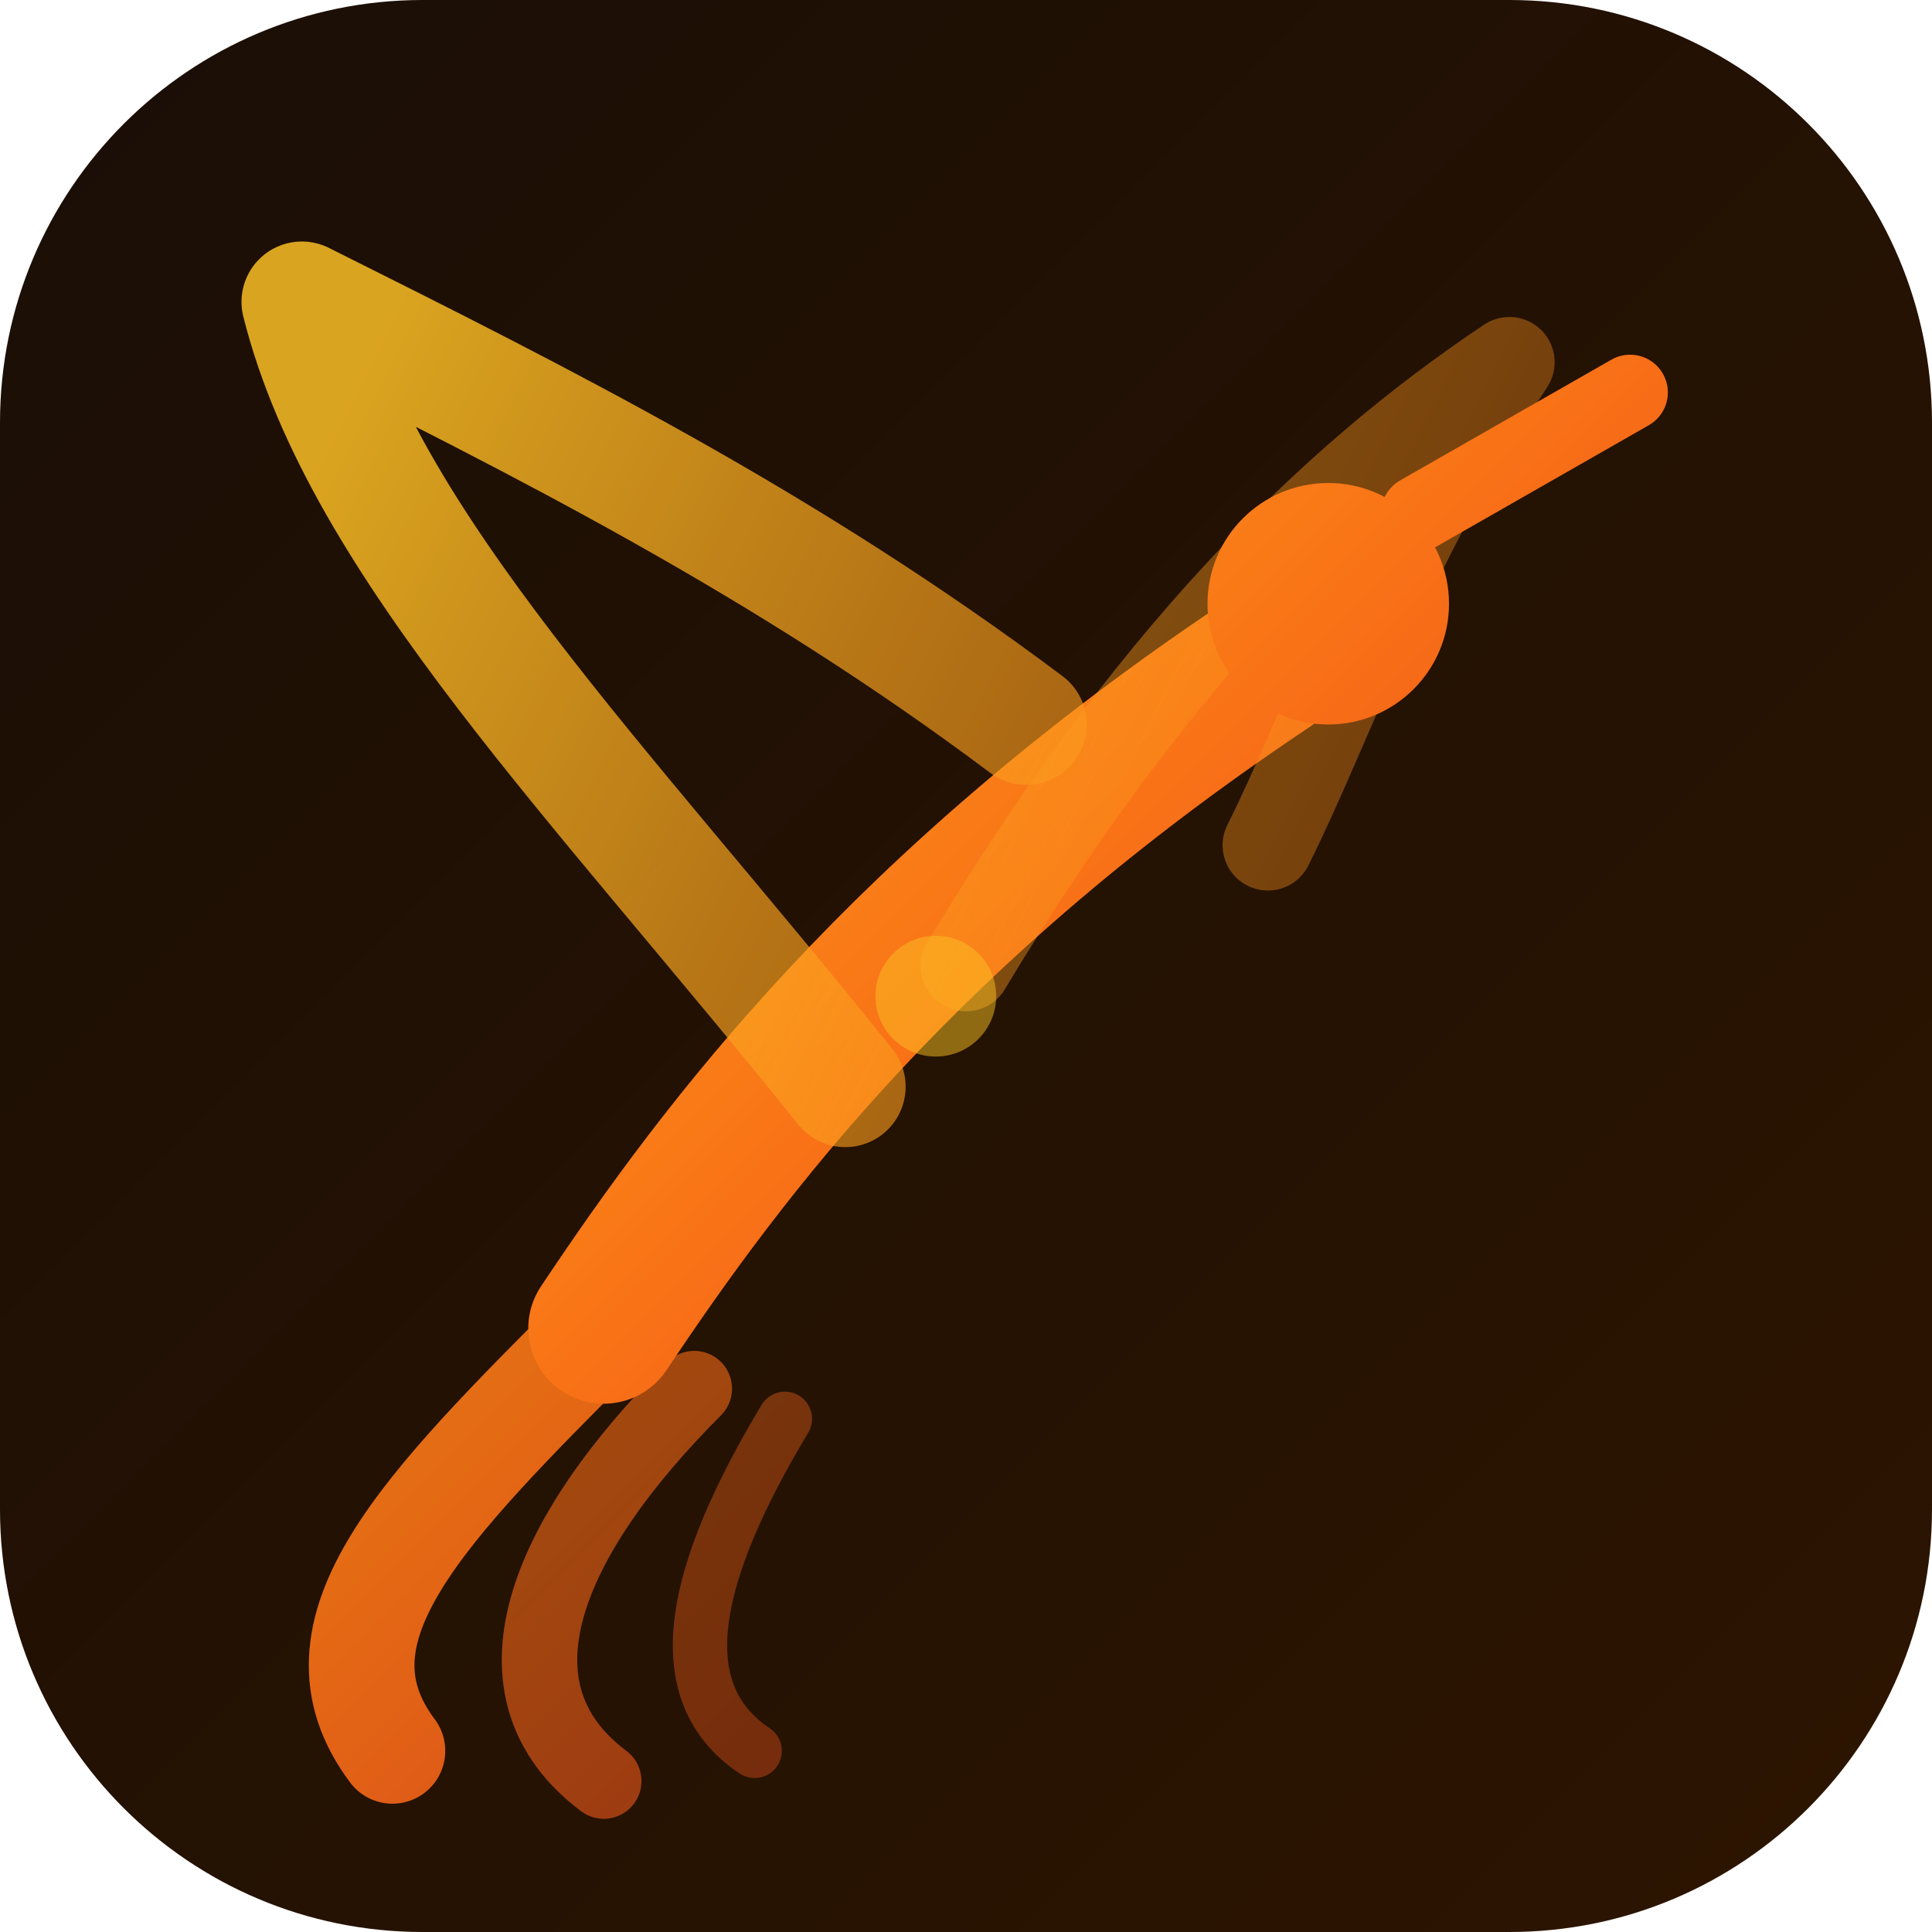
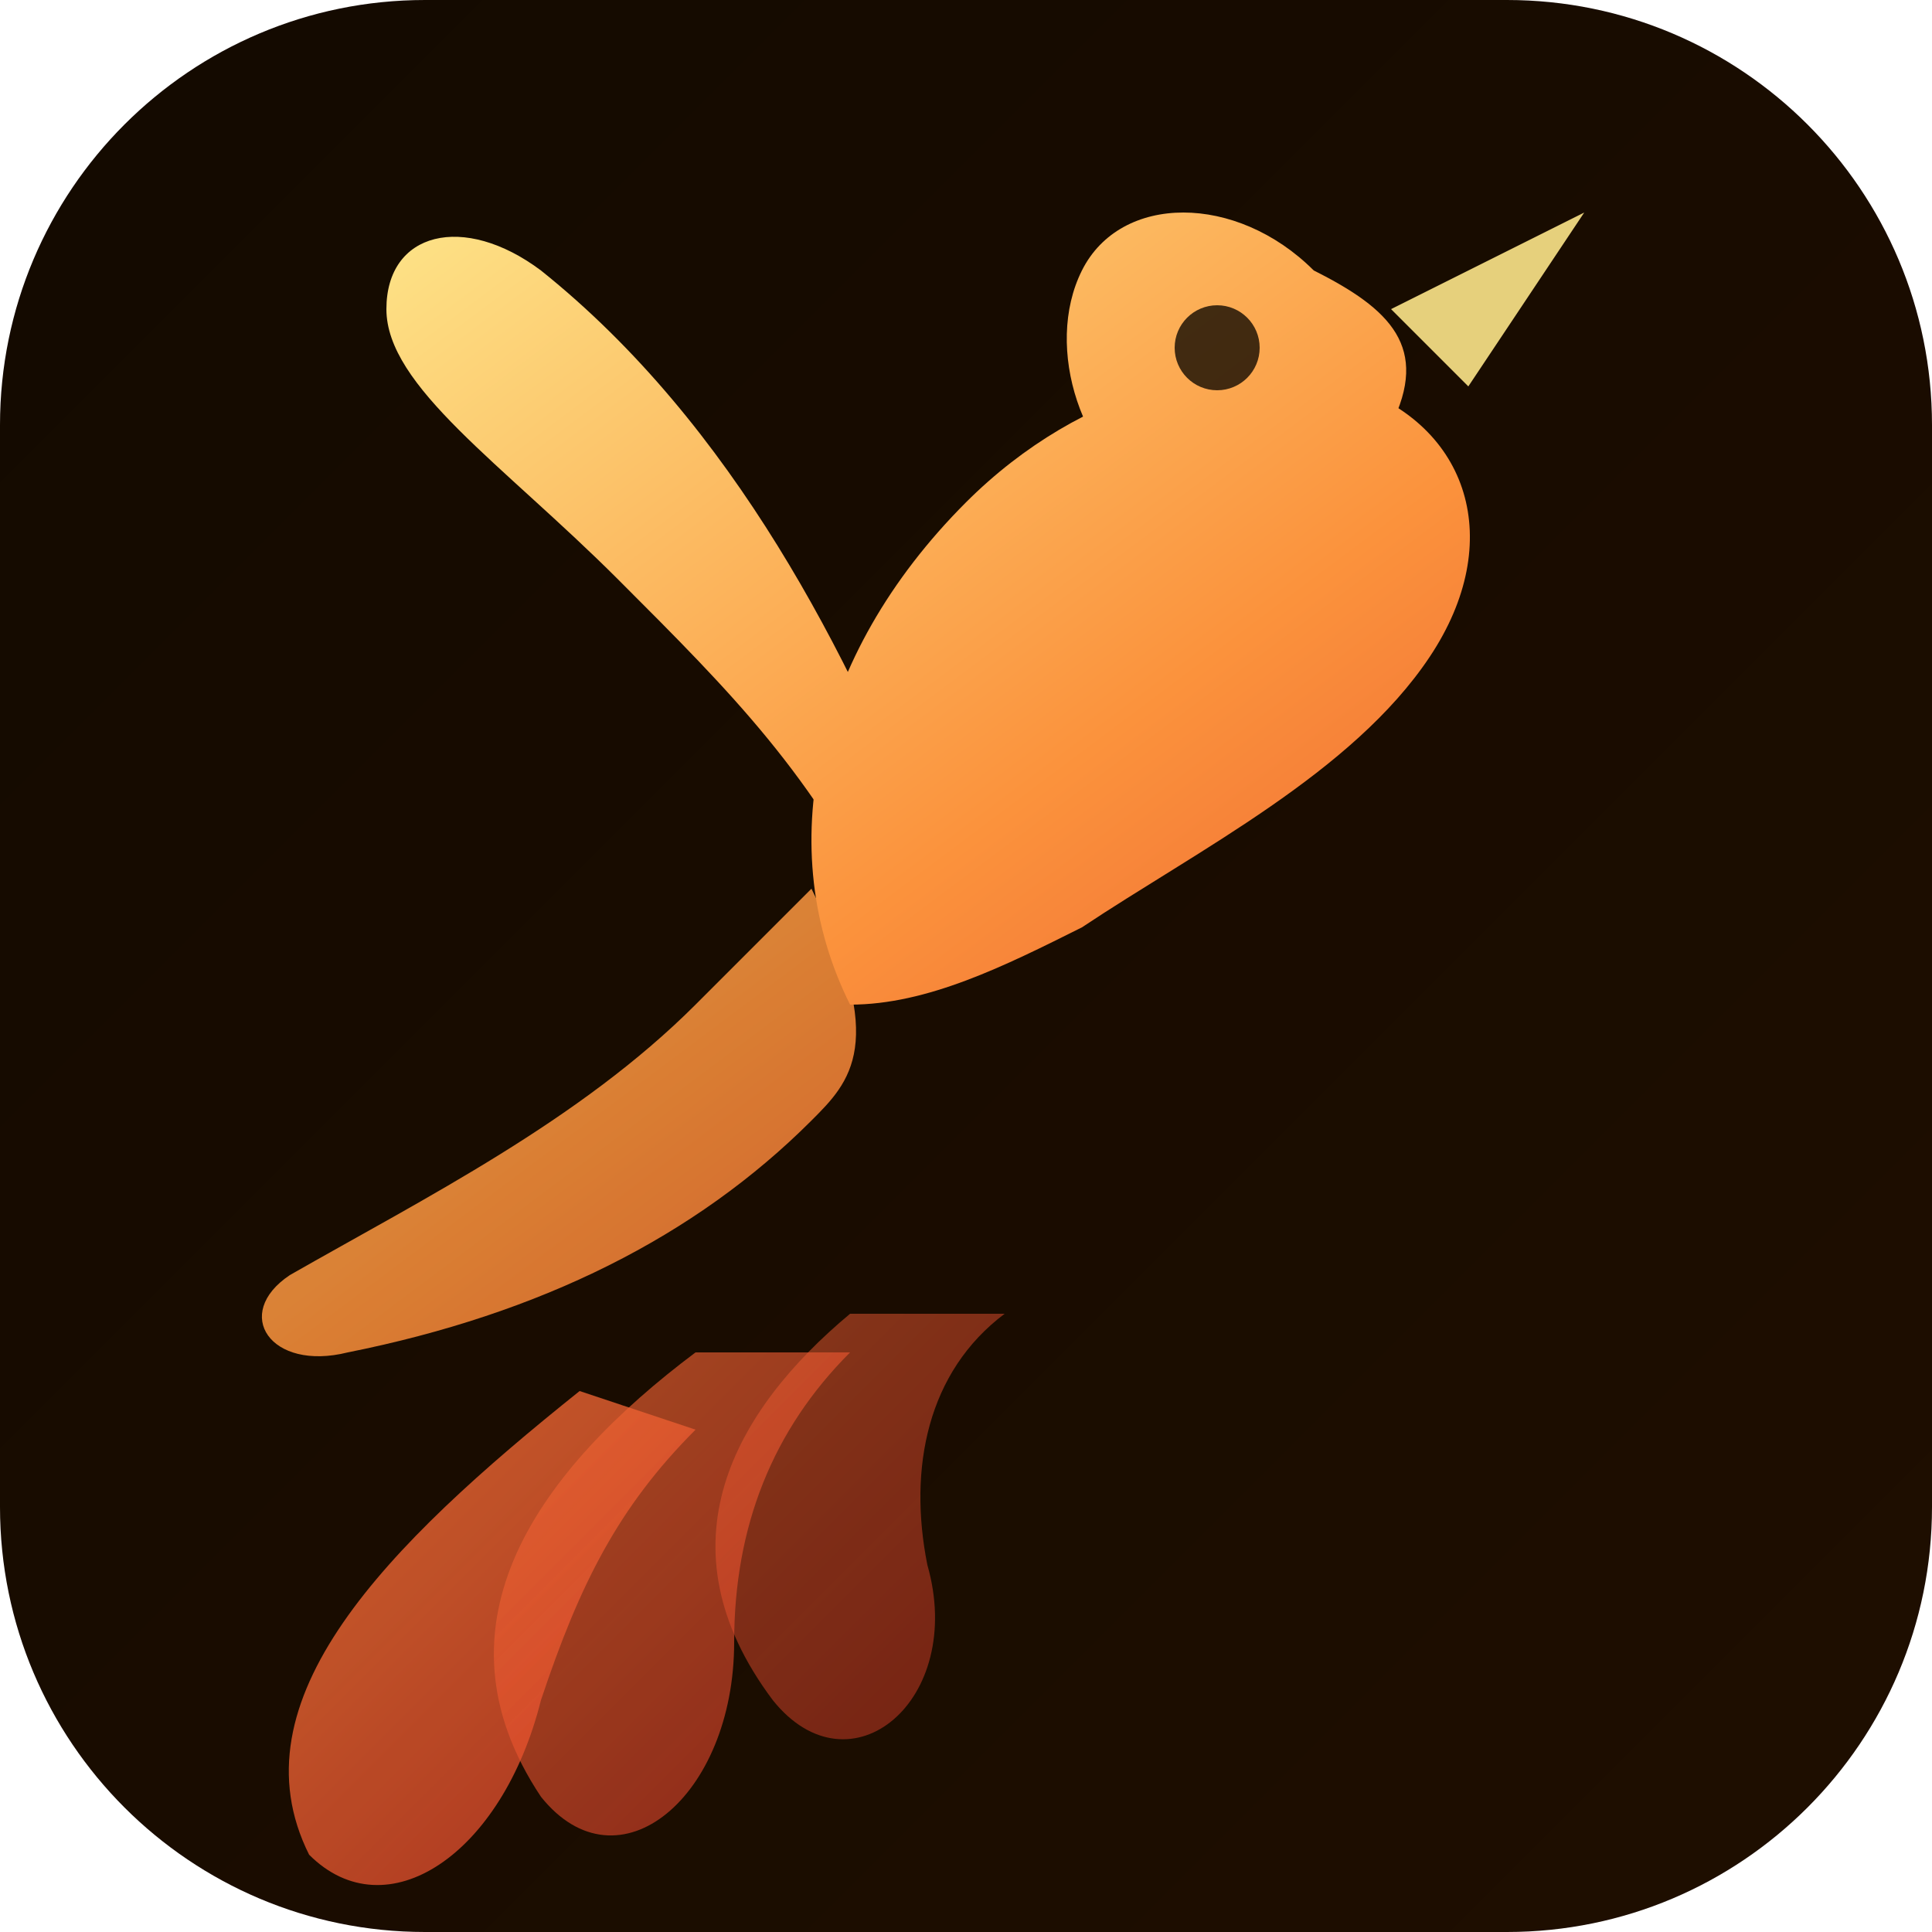
- <svg xmlns="http://www.w3.org/2000/svg" viewBox="0 0 64 64" fill="none">
+ <svg xmlns="http://www.w3.org/2000/svg" viewBox="0 0 100 100">
  <defs>
-     <linearGradient id="bg" x1="0" y1="0" x2="64" y2="64" gradientUnits="userSpaceOnUse">
-       <stop offset="0%" stop-color="#1a0e06" />
-       <stop offset="100%" stop-color="#2d1500" />
+     <linearGradient id="bg" x1="0" y1="0" x2="100" y2="100" gradientUnits="userSpaceOnUse">
+       <stop offset="0%" stop-color="#130a00" />
+       <stop offset="100%" stop-color="#1f0e00" />
    </linearGradient>
-     <linearGradient id="fire" x1="8" y1="8" x2="56" y2="56" gradientUnits="userSpaceOnUse">
-       <stop offset="0%" stop-color="#fbbf24" />
-       <stop offset="50%" stop-color="#f97316" />
+     <linearGradient id="a" x1="20" y1="10" x2="80" y2="90" gradientUnits="userSpaceOnUse">
+       <stop offset="0%" stop-color="#fde68a" />
+       <stop offset="45%" stop-color="#fb923c" />
      <stop offset="100%" stop-color="#dc2626" />
    </linearGradient>
-     <linearGradient id="wing" x1="8" y1="20" x2="56" y2="44" gradientUnits="userSpaceOnUse">
-       <stop offset="0%" stop-color="#fbbf24" stop-opacity="0.85" />
-       <stop offset="100%" stop-color="#f97316" stop-opacity="0.4" />
+     <linearGradient id="b" x1="10" y1="50" x2="60" y2="100" gradientUnits="userSpaceOnUse">
+       <stop offset="0%" stop-color="#fb923c" />
+       <stop offset="100%" stop-color="#dc2626" stop-opacity="0.7" />
    </linearGradient>
  </defs>
-   <rect width="64" height="64" rx="14" fill="url(#bg)" />
-   <path d="M 20 44 C 14 50 10 54 13 58" stroke="url(#fire)" stroke-width="3.5" stroke-linecap="round" fill="none" opacity="0.9" />
-   <path d="M 23 46 C 18 51 16 56 20 59" stroke="url(#fire)" stroke-width="2.5" stroke-linecap="round" fill="none" opacity="0.6" />
-   <path d="M 26 47 C 23 52 22 56 25 58" stroke="url(#fire)" stroke-width="1.8" stroke-linecap="round" fill="none" opacity="0.4" />
-   <path d="M 20 44 C 24 38 30 30 42 22" stroke="url(#fire)" stroke-width="5" stroke-linecap="round" fill="none" />
-   <path d="M 28 36 C 20 26 12 18 10 10 C 18 14 26 18 34 24" stroke="url(#wing)" stroke-width="4" stroke-linecap="round" stroke-linejoin="round" fill="none" />
-   <path d="M 32 32 C 38 22 44 16 50 12 C 46 18 44 24 42 28" stroke="url(#wing)" stroke-width="3" stroke-linecap="round" stroke-linejoin="round" fill="none" opacity="0.7" />
-   <circle cx="44" cy="20" r="4" fill="url(#fire)" />
-   <path d="M 47 17 L 54 13" stroke="url(#fire)" stroke-width="2.5" stroke-linecap="round" />
-   <circle cx="31" cy="33" r="2" fill="#fbbf24" opacity="0.5" />
+   <rect width="100" height="100" rx="22" fill="url(#bg)" />
+   <path d="M 30 72 C 20 80 12 88 16 96 C 20 100 26 96 28 88 C 30 82 32 78 36 74 Z" fill="url(#b)" opacity="0.9" />
+   <path d="M 36 70 C 28 76 22 84 28 93 C 32 98 38 93 38 85 C 38 79 40 74 44 70 Z" fill="url(#b)" opacity="0.75" />
+   <path d="M 44 68 C 38 73 34 80 40 88 C 44 93 50 88 48 81 C 47 76 48 71 52 68 Z" fill="url(#b)" opacity="0.6" />
+   <path d="M 42 58 C 36 64 28 68 18 70 C 14 71 12 68 15 66 C 22 62 30 58 36 52 C 38 50 40 48 42 46 C 46 54 44 56 42 58 Z" fill="url(#a)" opacity="0.85" />
+   <path d="M 48 44 C 44 34 38 22 28 14 C 24 11 20 12 20 16 C 20 20 26 24 32 30 C 38 36 42 40 46 48 C 46 48 48 46 48 44 Z" fill="url(#a)" />
+   <path d="M 44 52 C 40 44 42 34 50 26 C 56 20 64 18 70 20 C 76 22 78 28 74 34 C 70 40 62 44 56 48 C 52 50 48 52 44 52 Z" fill="url(#a)" />
+   <path d="M 68 14 C 64 10 58 10 56 14 C 54 18 56 24 60 26 C 64 28 70 26 72 22 C 74 18 72 16 68 14 Z" fill="url(#a)" />
+   <path d="M 72 16 L 82 11 L 76 20 Z" fill="#fde68a" opacity="0.9" />
+   <circle cx="63" cy="18" r="2.2" fill="#130a00" opacity="0.8" />
</svg>
